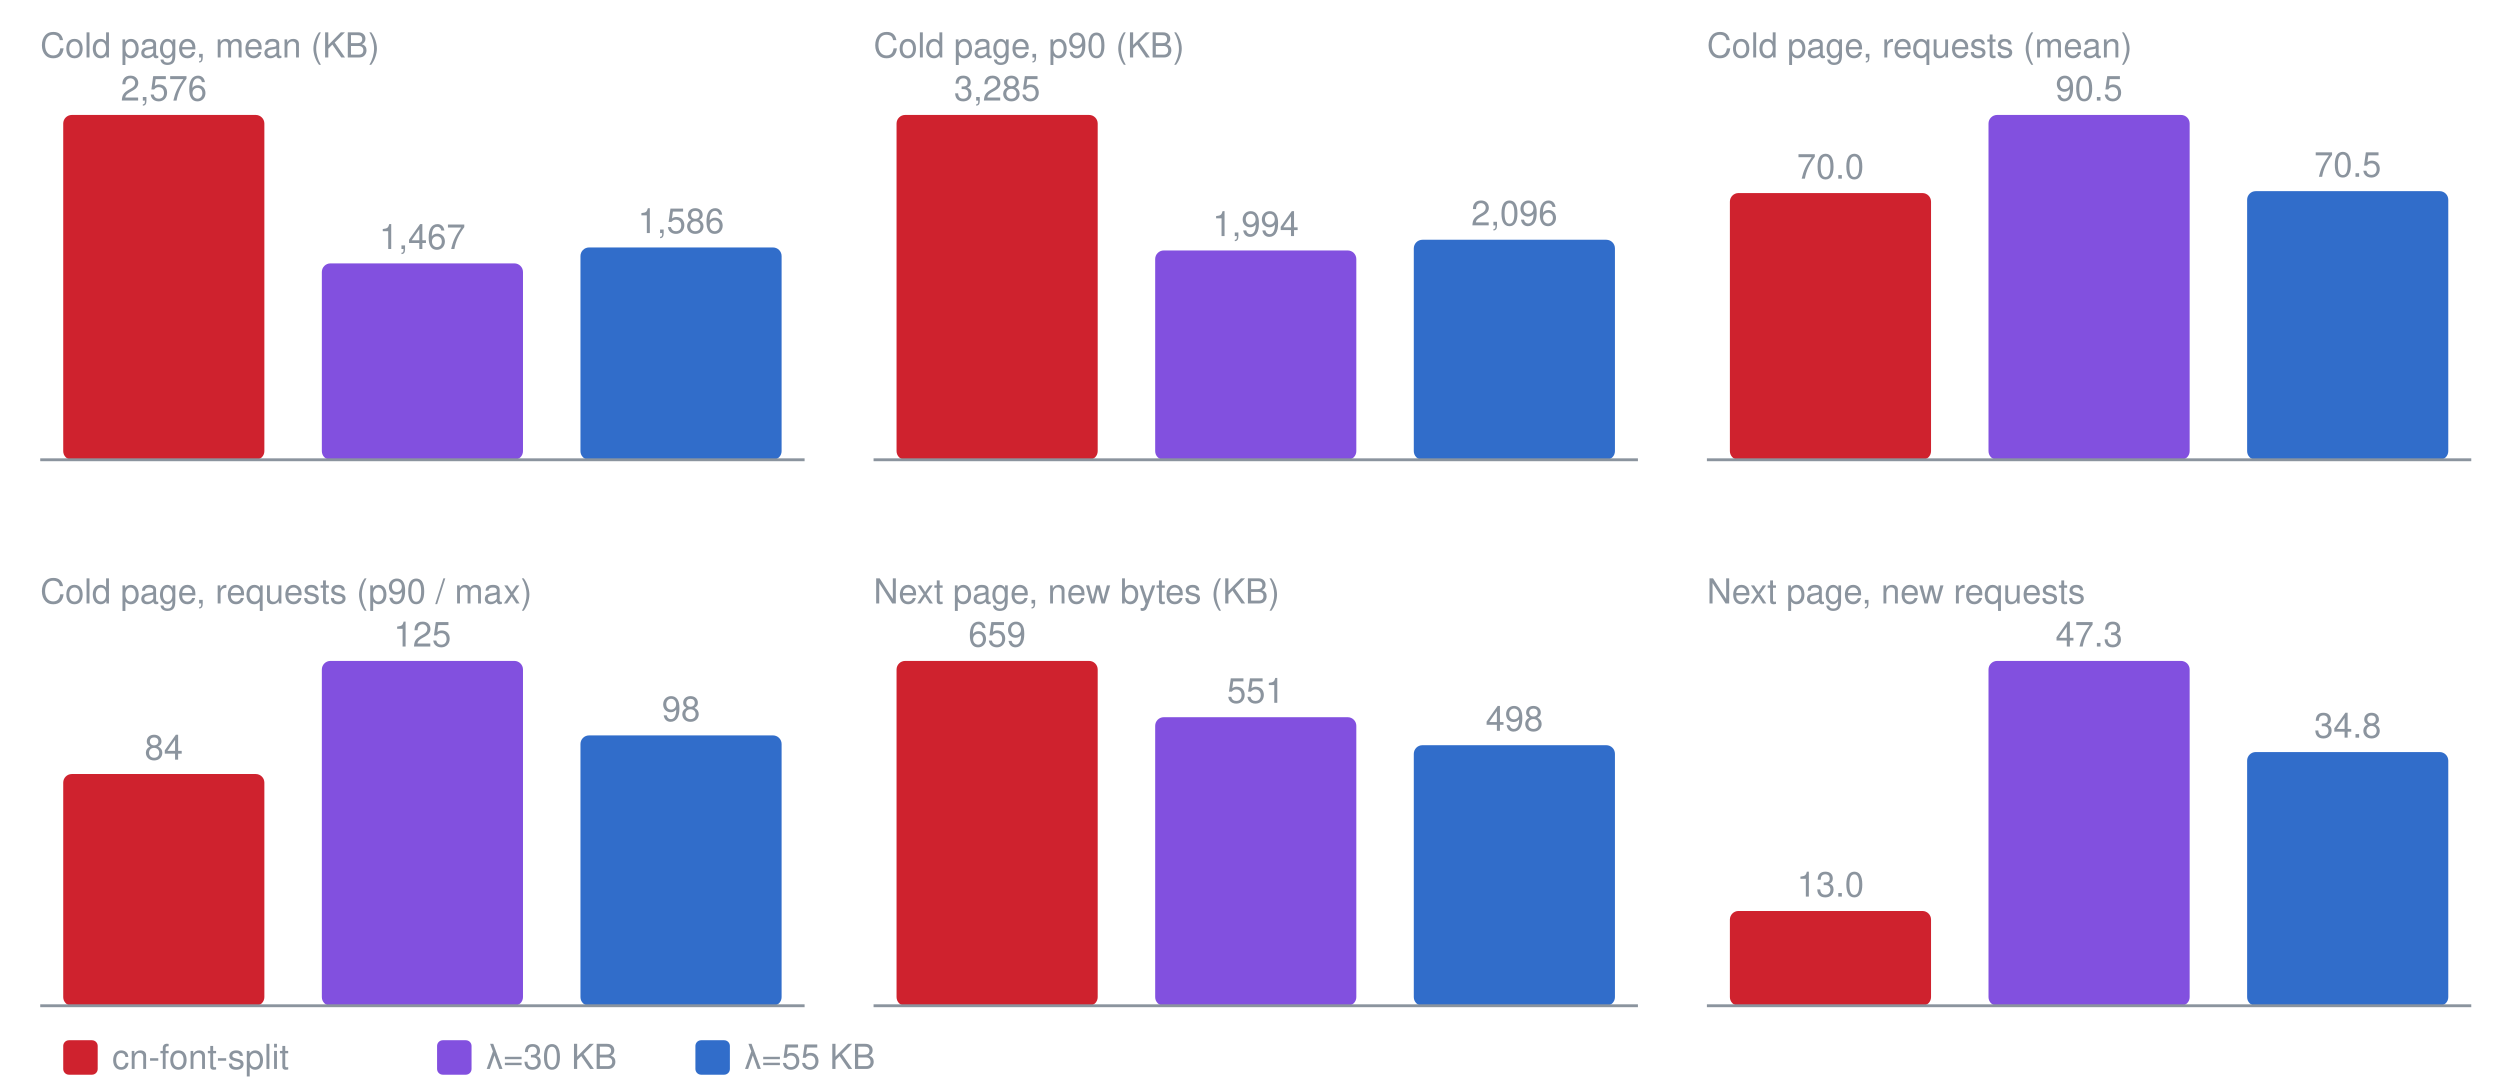
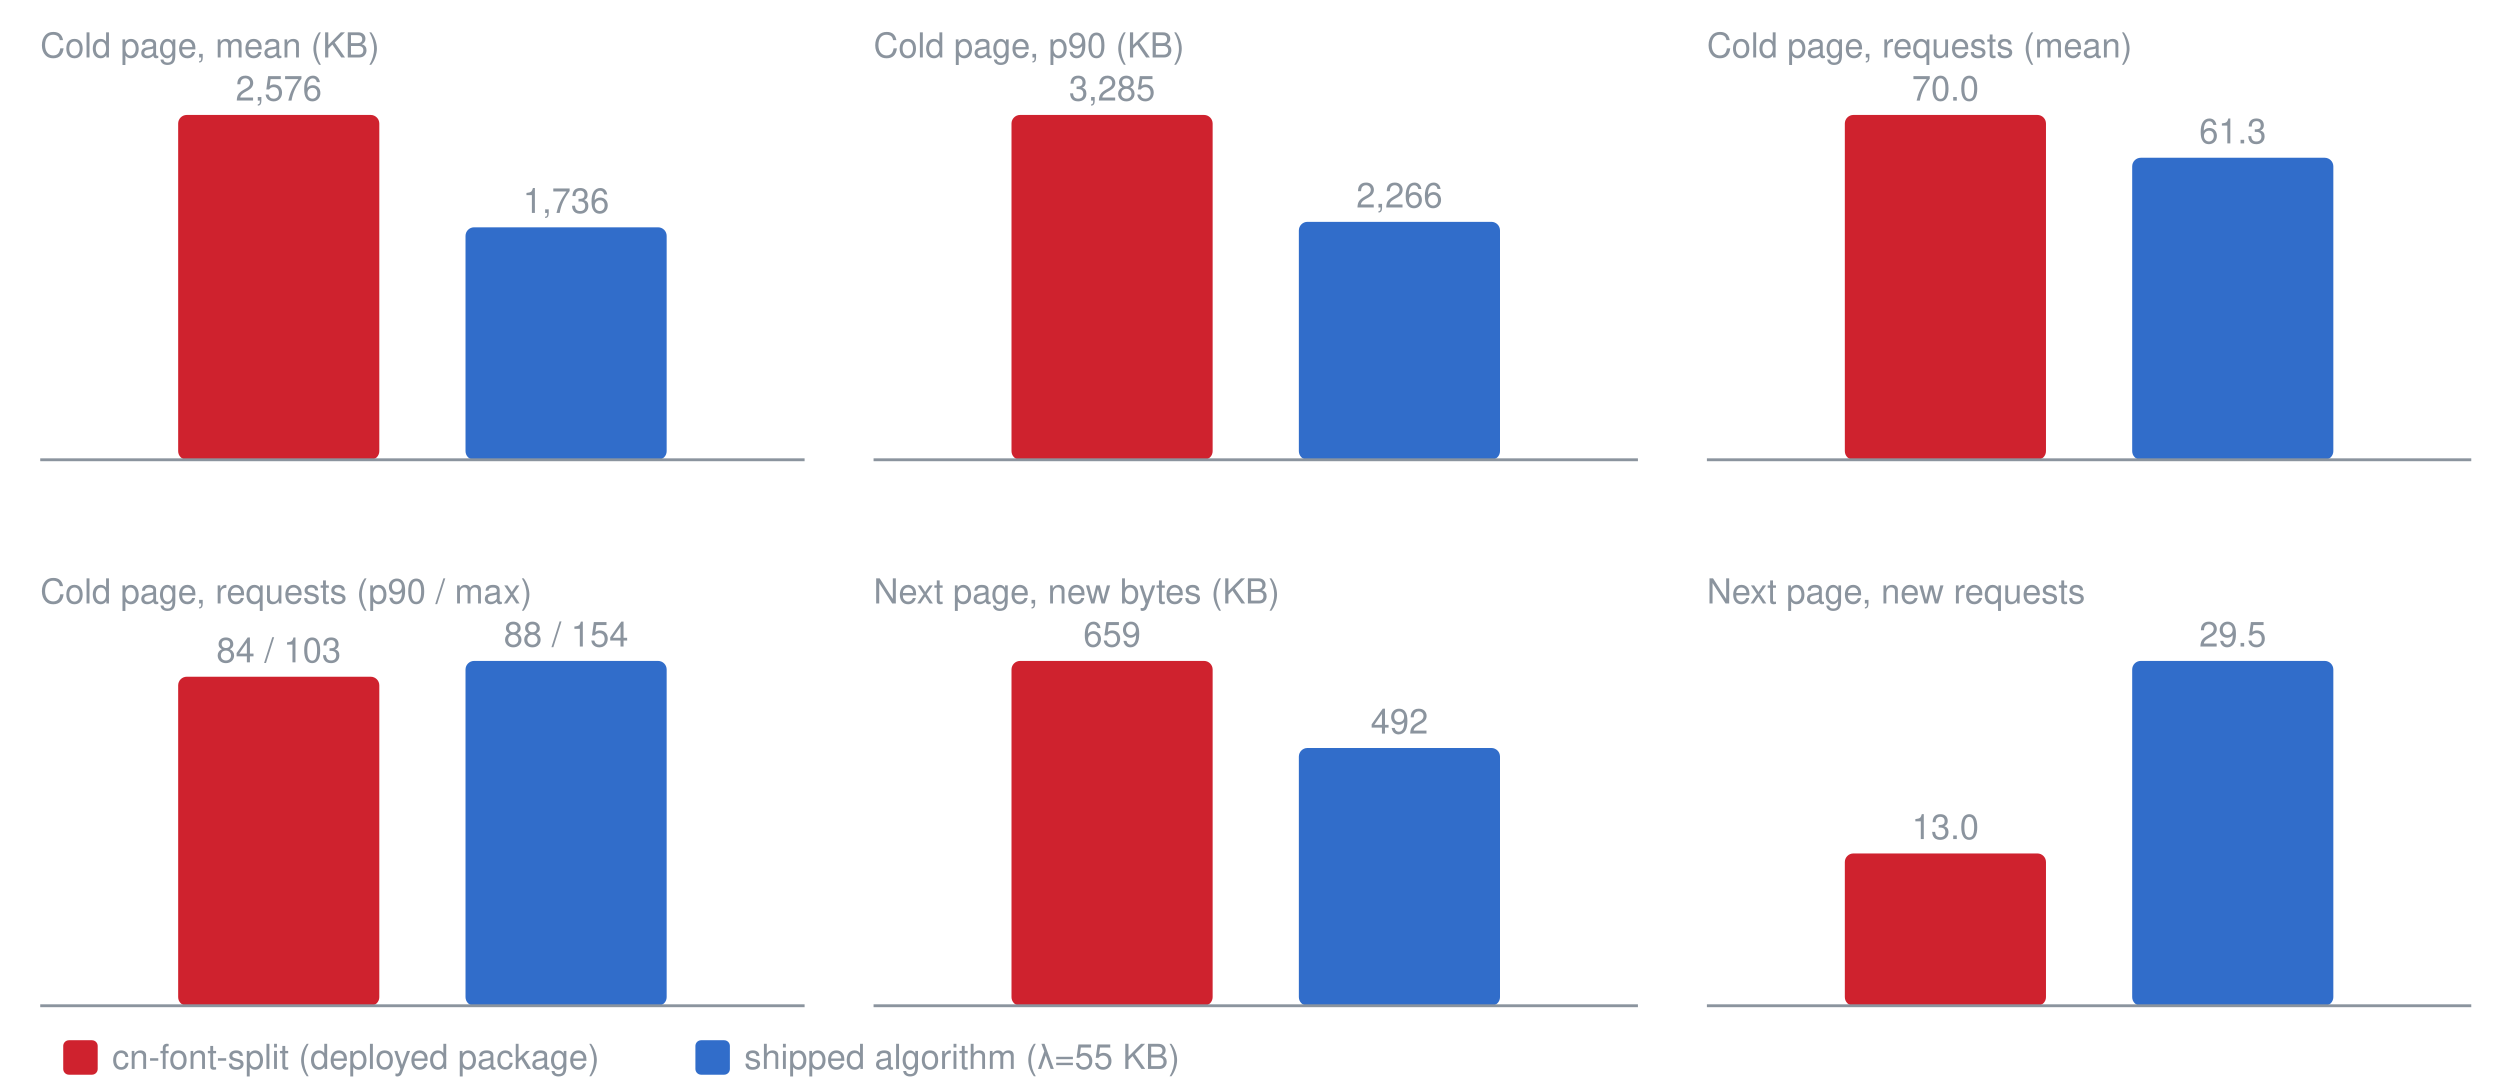
<svg xmlns="http://www.w3.org/2000/svg" viewBox="0 0 870 380" width="870" height="380" font-family="ui-sans-serif,system-ui,-apple-system,Segoe UI,Helvetica,Arial,sans-serif" font-size="12">
  <text x="14" y="20" fill="#8b949e">Cold page, mean (KB)</text>
-   <rect x="22" y="40" width="70" height="120" rx="3" fill="#cf222e" />
-   <text x="57" y="35" text-anchor="middle" fill="#8b949e">2,576</text>
-   <rect x="112" y="91.657" width="70" height="68.343" rx="3" fill="#8250df" />
-   <text x="147" y="86.657" text-anchor="middle" fill="#8b949e">1,467</text>
-   <rect x="202" y="86.115" width="70" height="73.885" rx="3" fill="#316dca" />
-   <text x="237" y="81.115" text-anchor="middle" fill="#8b949e">1,586</text>
+   <rect x="62" y="40" width="70" height="120" rx="3" fill="#cf222e" />
+   <text x="97" y="35" text-anchor="middle" fill="#8b949e">2,576</text>
+   <rect x="162" y="79.1" width="70" height="80.9" rx="3" fill="#316dca" />
+   <text x="197" y="74.1" text-anchor="middle" fill="#8b949e">1,736</text>
  <line x1="14" x2="280" y1="160" y2="160" stroke="#8b949e" />
  <text x="304" y="20" fill="#8b949e">Cold page, p90 (KB)</text>
-   <rect x="312" y="40" width="70" height="120" rx="3" fill="#cf222e" />
-   <text x="347" y="35" text-anchor="middle" fill="#8b949e">3,285</text>
-   <rect x="402" y="87.158" width="70" height="72.842" rx="3" fill="#8250df" />
-   <text x="437" y="82.158" text-anchor="middle" fill="#8b949e">1,994</text>
-   <rect x="492" y="83.438" width="70" height="76.562" rx="3" fill="#316dca" />
-   <text x="527" y="78.438" text-anchor="middle" fill="#8b949e">2,096</text>
+   <rect x="352" y="40" width="70" height="120" rx="3" fill="#cf222e" />
+   <text x="387" y="35" text-anchor="middle" fill="#8b949e">3,285</text>
+   <rect x="452" y="77.2" width="70" height="82.8" rx="3" fill="#316dca" />
+   <text x="487" y="72.2" text-anchor="middle" fill="#8b949e">2,266</text>
  <line x1="304" x2="570" y1="160" y2="160" stroke="#8b949e" />
  <text x="594" y="20" fill="#8b949e">Cold page, requests (mean)</text>
-   <rect x="602" y="67.182" width="70" height="92.818" rx="3" fill="#cf222e" />
-   <text x="637" y="62.182" text-anchor="middle" fill="#8b949e">70.0</text>
-   <rect x="692" y="40" width="70" height="120" rx="3" fill="#8250df" />
-   <text x="727" y="35" text-anchor="middle" fill="#8b949e">90.5</text>
-   <rect x="782" y="66.519" width="70" height="93.481" rx="3" fill="#316dca" />
-   <text x="817" y="61.519" text-anchor="middle" fill="#8b949e">70.5</text>
+   <rect x="642" y="40" width="70" height="120" rx="3" fill="#cf222e" />
+   <text x="677" y="35" text-anchor="middle" fill="#8b949e">70.0</text>
+   <rect x="742" y="54.9" width="70" height="105.1" rx="3" fill="#316dca" />
+   <text x="777" y="49.9" text-anchor="middle" fill="#8b949e">61.3</text>
  <line x1="594" x2="860" y1="160" y2="160" stroke="#8b949e" />
  <text x="14" y="210" fill="#8b949e">Cold page, requests (p90 / max)</text>
-   <rect x="22" y="269.36" width="70" height="80.64" rx="3" fill="#cf222e" />
-   <text x="57" y="264.36" text-anchor="middle" fill="#8b949e">84</text>
-   <rect x="112" y="230" width="70" height="120" rx="3" fill="#8250df" />
-   <text x="147" y="225" text-anchor="middle" fill="#8b949e">125</text>
-   <rect x="202" y="255.92" width="70" height="94.08" rx="3" fill="#316dca" />
-   <text x="237" y="250.92" text-anchor="middle" fill="#8b949e">98</text>
+   <rect x="62" y="235.5" width="70" height="114.5" rx="3" fill="#cf222e" />
+   <text x="97" y="230.5" text-anchor="middle" fill="#8b949e">84 / 103</text>
+   <rect x="162" y="230" width="70" height="120" rx="3" fill="#316dca" />
+   <text x="197" y="225" text-anchor="middle" fill="#8b949e">88 / 154</text>
  <line x1="14" x2="280" y1="350" y2="350" stroke="#8b949e" />
  <text x="304" y="210" fill="#8b949e">Next page, new bytes (KB)</text>
-   <rect x="312" y="230" width="70" height="120" rx="3" fill="#cf222e" />
-   <text x="347" y="225" text-anchor="middle" fill="#8b949e">659</text>
-   <rect x="402" y="249.585" width="70" height="100.415" rx="3" fill="#8250df" />
-   <text x="437" y="244.585" text-anchor="middle" fill="#8b949e">551</text>
-   <rect x="492" y="259.331" width="70" height="90.669" rx="3" fill="#316dca" />
-   <text x="527" y="254.331" text-anchor="middle" fill="#8b949e">498</text>
+   <rect x="352" y="230" width="70" height="120" rx="3" fill="#cf222e" />
+   <text x="387" y="225" text-anchor="middle" fill="#8b949e">659</text>
+   <rect x="452" y="260.3" width="70" height="89.7" rx="3" fill="#316dca" />
+   <text x="487" y="255.3" text-anchor="middle" fill="#8b949e">492</text>
  <line x1="304" x2="570" y1="350" y2="350" stroke="#8b949e" />
  <text x="594" y="210" fill="#8b949e">Next page, new requests</text>
-   <rect x="602" y="317.019" width="70" height="32.981" rx="3" fill="#cf222e" />
-   <text x="637" y="312.019" text-anchor="middle" fill="#8b949e">13.0</text>
-   <rect x="692" y="230" width="70" height="120" rx="3" fill="#8250df" />
-   <text x="727" y="225" text-anchor="middle" fill="#8b949e">47.3</text>
-   <rect x="782" y="261.712" width="70" height="88.288" rx="3" fill="#316dca" />
-   <text x="817" y="256.712" text-anchor="middle" fill="#8b949e">34.8</text>
+   <rect x="642" y="297" width="70" height="53" rx="3" fill="#cf222e" />
+   <text x="677" y="292" text-anchor="middle" fill="#8b949e">13.0</text>
+   <rect x="742" y="230" width="70" height="120" rx="3" fill="#316dca" />
+   <text x="777" y="225" text-anchor="middle" fill="#8b949e">29.5</text>
  <line x1="594" x2="860" y1="350" y2="350" stroke="#8b949e" />
  <rect x="22" y="362" width="12" height="12" rx="2" fill="#cf222e" />
-   <text x="39" y="372" fill="#8b949e">cn-font-split</text>
-   <rect x="152.1" y="362" width="12" height="12" rx="2" fill="#8250df" />
-   <text x="169.1" y="372" fill="#8b949e">λ=30 KB</text>
+   <text x="39" y="372" fill="#8b949e">cn-font-split (deployed package)</text>
  <rect x="242" y="362" width="12" height="12" rx="2" fill="#316dca" />
-   <text x="259" y="372" fill="#8b949e">λ=55 KB</text>
+   <text x="259" y="372" fill="#8b949e">shipped algorithm (λ=55 KB)</text>
</svg>
